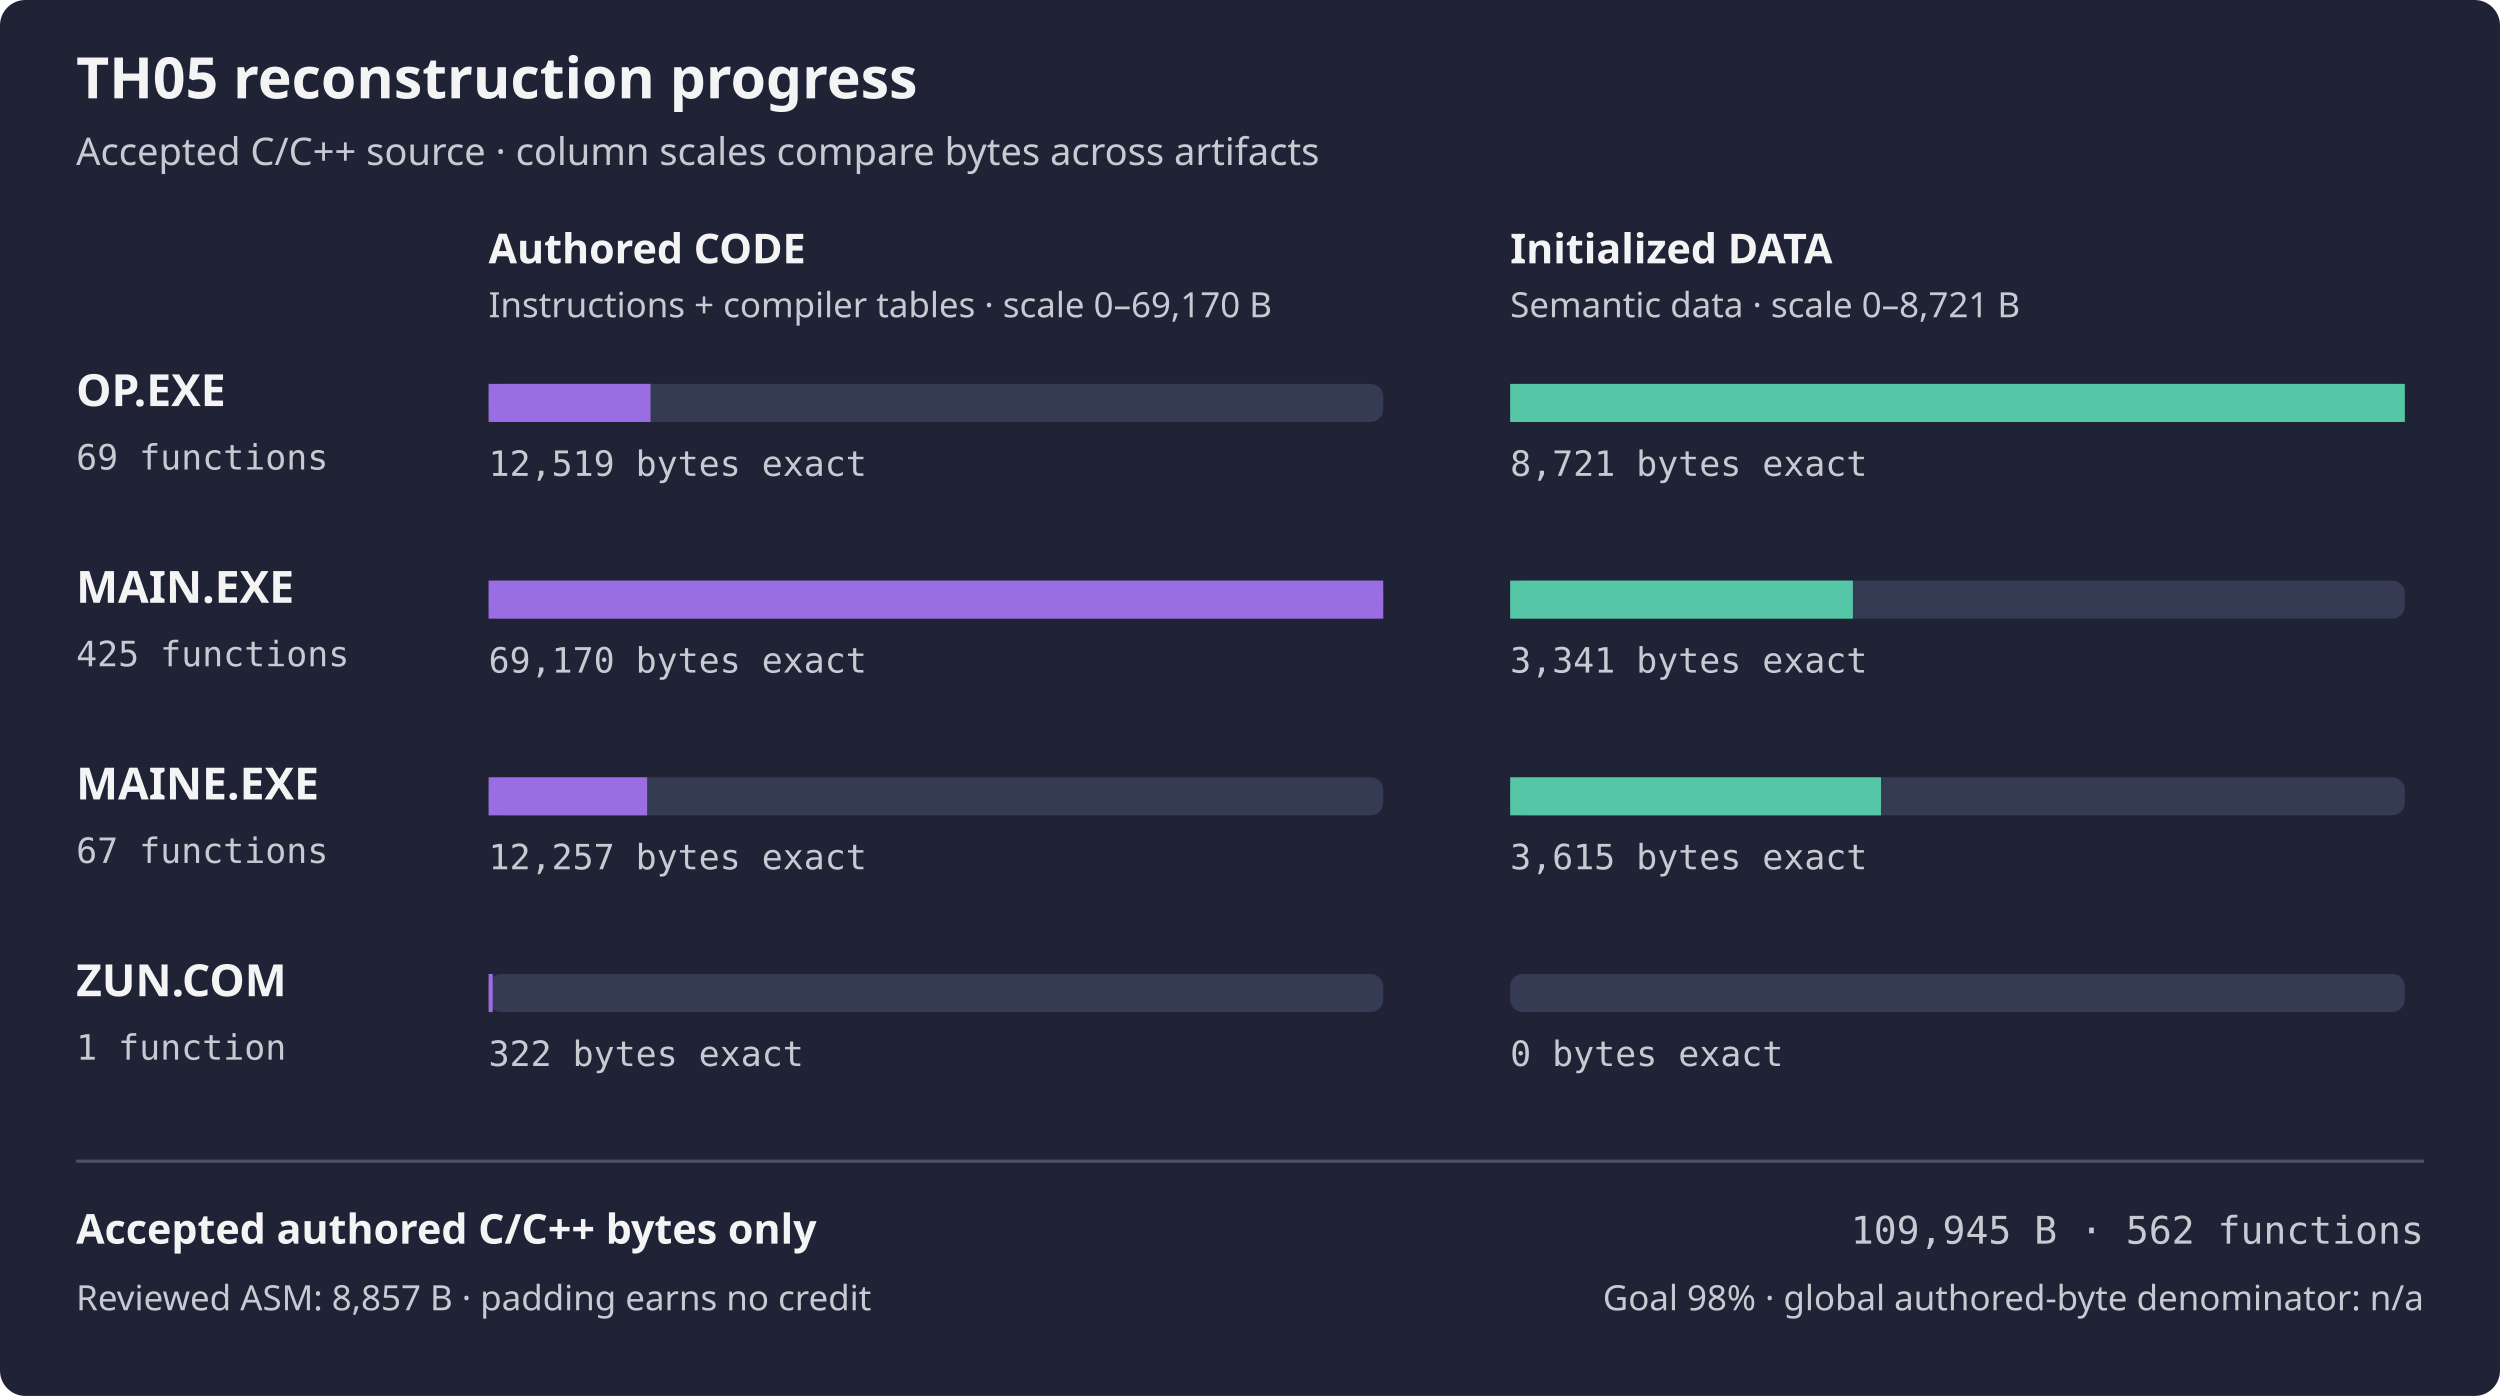
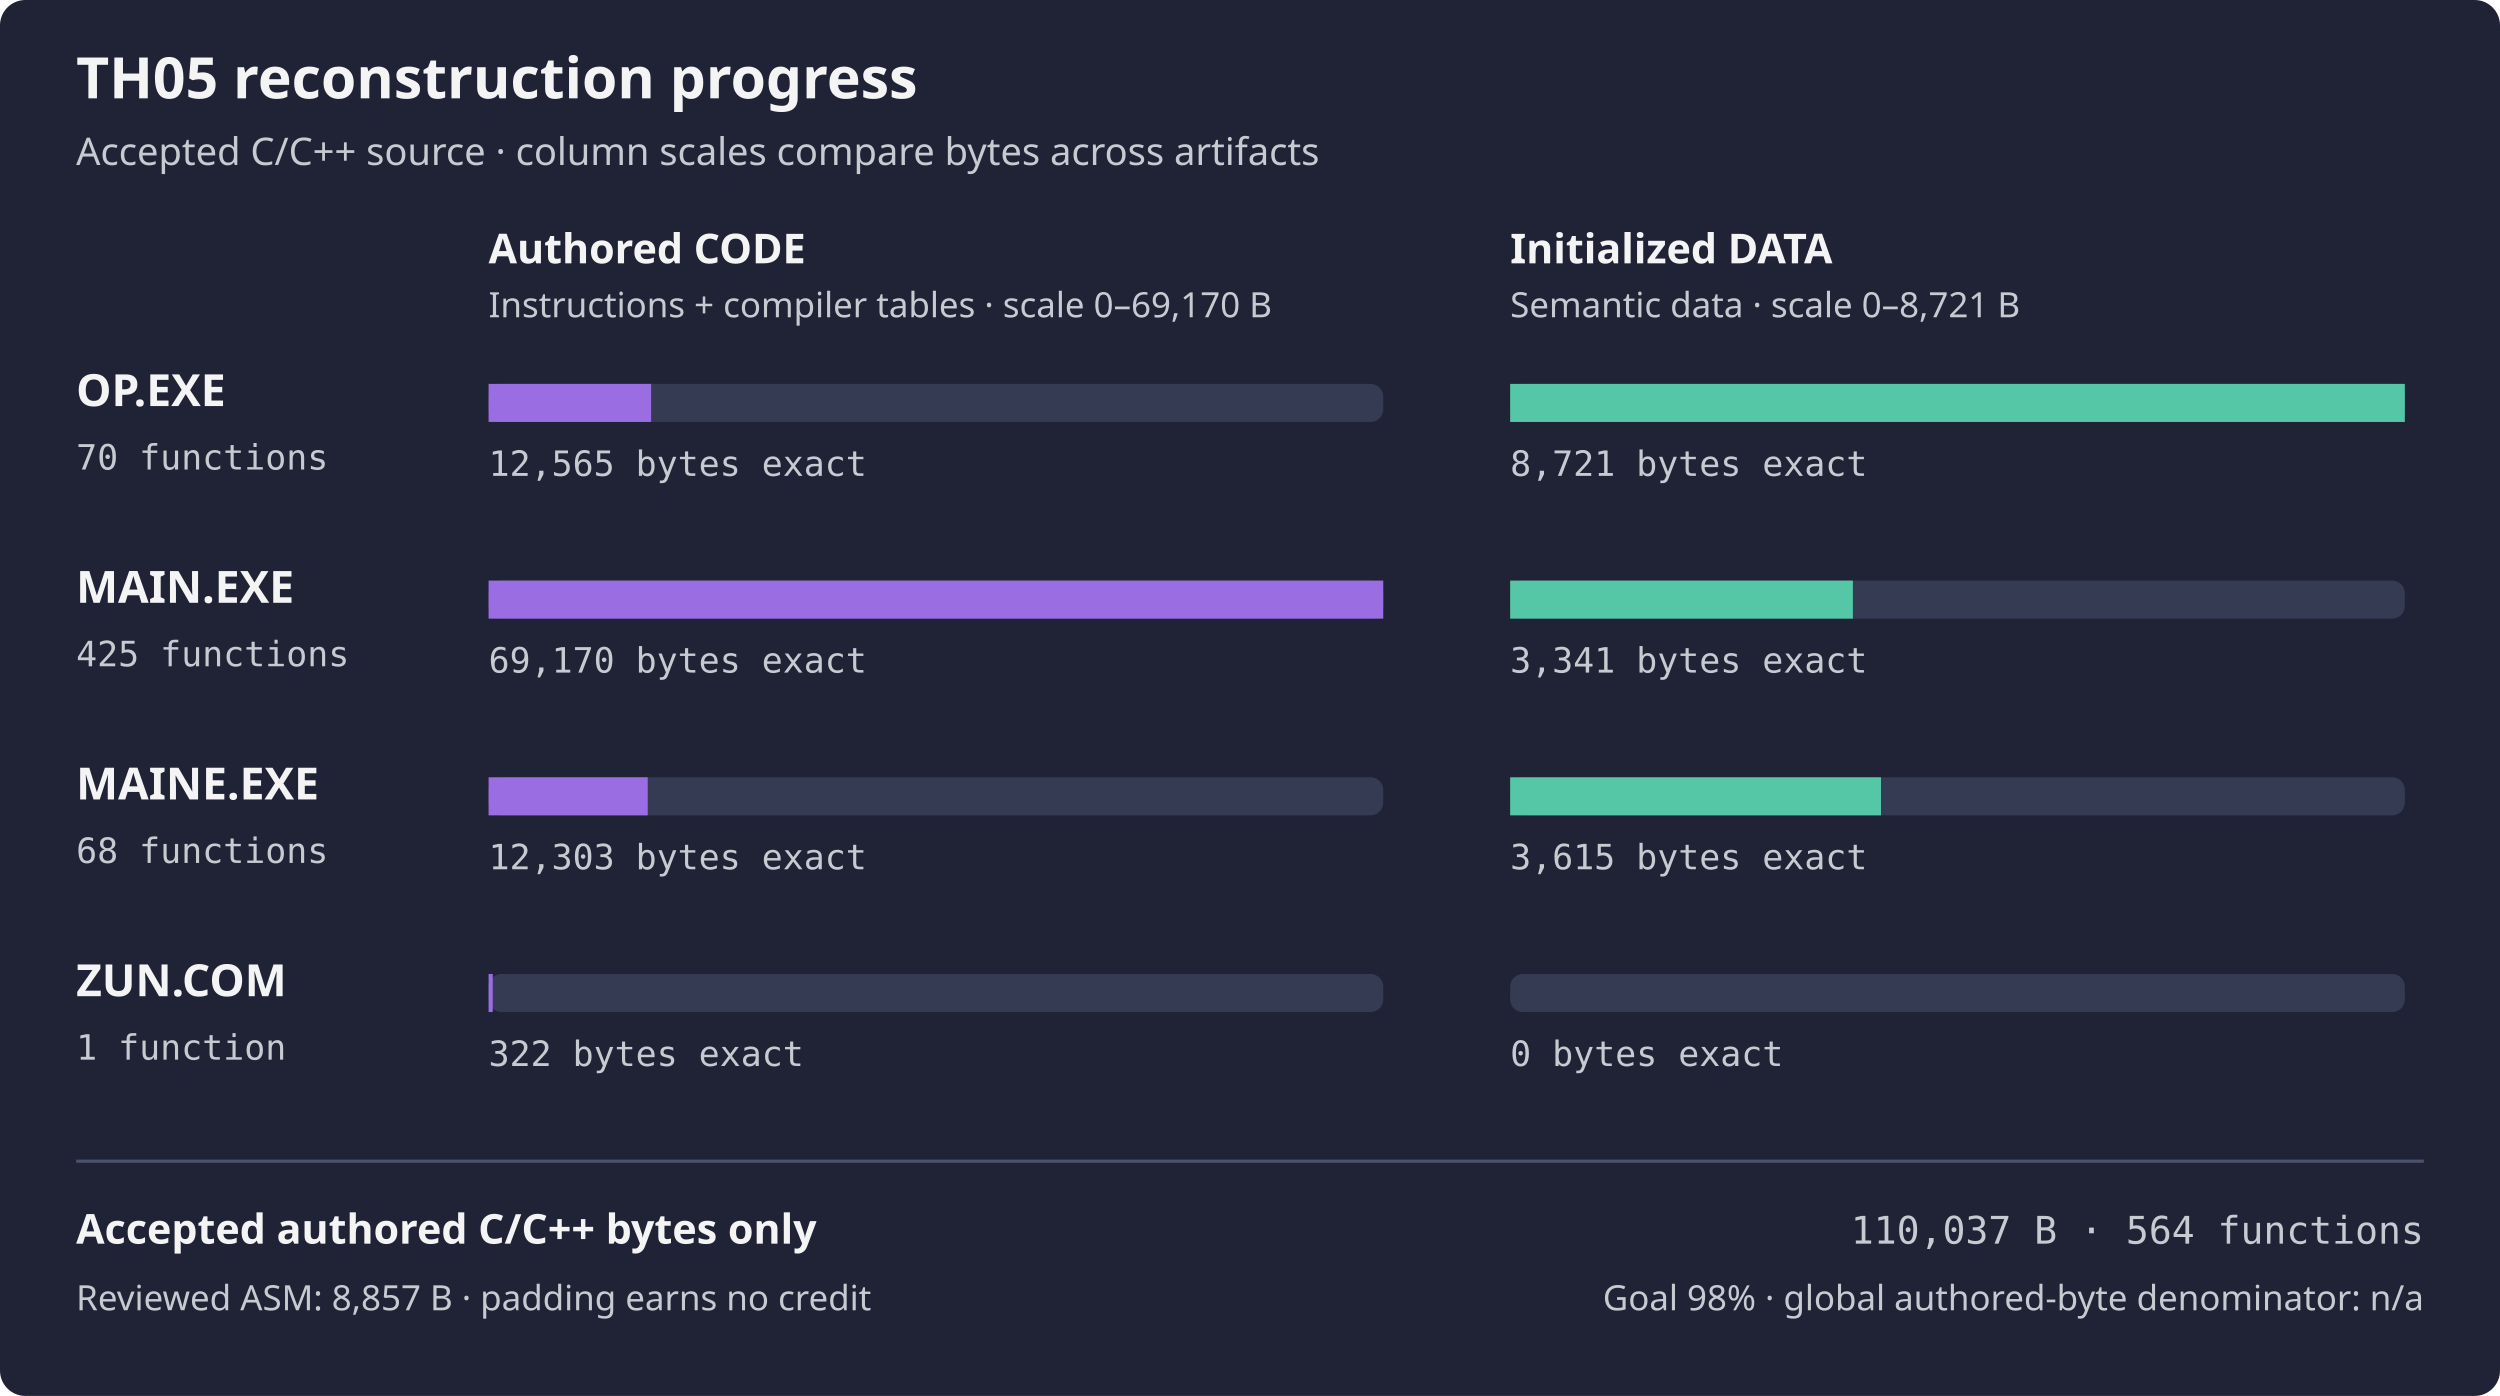
<svg xmlns="http://www.w3.org/2000/svg" width="788" height="440" viewBox="0 0 788 440" role="img" aria-labelledby="title desc">
  <rect width="788" height="440" rx="8" fill="#1f2335" />
  <text x="24" y="31" fill="#f4f4f5" font-family="sans-serif" font-size="18" font-weight="600">TH05 reconstruction progress</text>
  <text x="24" y="52" fill="#c8cad2" font-family="sans-serif" font-size="12">Accepted C/C++ source · column scales compare bytes across artifacts</text>
  <text x="154" y="83" fill="#f4f4f5" font-family="sans-serif" font-size="13" font-weight="600">Authored CODE</text>
  <text x="476" y="83" fill="#f4f4f5" font-family="sans-serif" font-size="13" font-weight="600">Initialized DATA</text>
  <text x="154" y="100" fill="#c8cad2" font-family="sans-serif" font-size="11">Instructions + compiler tables · scale 0–69,170 B</text>
  <text x="476" y="100" fill="#c8cad2" font-family="sans-serif" font-size="11">Semantic data · scale 0–8,721 B</text>
  <text x="24" y="128" fill="#f4f4f5" font-family="sans-serif" font-size="14" font-weight="600">OP.EXE</text>
-   <text x="24" y="148" fill="#c8cad2" font-family="monospace" font-size="11">69 functions</text>
+   <text x="24" y="148" fill="#c8cad2" font-family="monospace" font-size="11">70 functions</text>
  <rect x="154" y="121" width="282" height="12" rx="4" fill="#353b52" />
-   <rect x="154" y="121" width="51.04" height="12" fill="#9b6de3" />
+   <rect x="154" y="121" width="51.23" height="12" fill="#9b6de3" />
  <rect x="476" y="121" width="282" height="12" rx="4" fill="#353b52" />
  <rect x="476" y="121" width="282.00" height="12" fill="#55c7a6" />
-   <text x="154" y="150" fill="#c8cad2" font-family="monospace" font-size="11">12,519 bytes exact</text>
+   <text x="154" y="150" fill="#c8cad2" font-family="monospace" font-size="11">12,565 bytes exact</text>
  <text x="476" y="150" fill="#c8cad2" font-family="monospace" font-size="11">8,721 bytes exact</text>
  <text x="24" y="190" fill="#f4f4f5" font-family="sans-serif" font-size="14" font-weight="600">MAIN.EXE</text>
  <text x="24" y="210" fill="#c8cad2" font-family="monospace" font-size="11">425 functions</text>
  <rect x="154" y="183" width="282" height="12" rx="4" fill="#353b52" />
  <rect x="154" y="183" width="282.00" height="12" fill="#9b6de3" />
  <rect x="476" y="183" width="282" height="12" rx="4" fill="#353b52" />
  <rect x="476" y="183" width="108.03" height="12" fill="#55c7a6" />
  <text x="154" y="212" fill="#c8cad2" font-family="monospace" font-size="11">69,170 bytes exact</text>
  <text x="476" y="212" fill="#c8cad2" font-family="monospace" font-size="11">3,341 bytes exact</text>
  <text x="24" y="252" fill="#f4f4f5" font-family="sans-serif" font-size="14" font-weight="600">MAINE.EXE</text>
-   <text x="24" y="272" fill="#c8cad2" font-family="monospace" font-size="11">67 functions</text>
+   <text x="24" y="272" fill="#c8cad2" font-family="monospace" font-size="11">68 functions</text>
  <rect x="154" y="245" width="282" height="12" rx="4" fill="#353b52" />
-   <rect x="154" y="245" width="49.97" height="12" fill="#9b6de3" />
+   <rect x="154" y="245" width="50.16" height="12" fill="#9b6de3" />
  <rect x="476" y="245" width="282" height="12" rx="4" fill="#353b52" />
  <rect x="476" y="245" width="116.89" height="12" fill="#55c7a6" />
-   <text x="154" y="274" fill="#c8cad2" font-family="monospace" font-size="11">12,257 bytes exact</text>
+   <text x="154" y="274" fill="#c8cad2" font-family="monospace" font-size="11">12,303 bytes exact</text>
  <text x="476" y="274" fill="#c8cad2" font-family="monospace" font-size="11">3,615 bytes exact</text>
  <text x="24" y="314" fill="#f4f4f5" font-family="sans-serif" font-size="14" font-weight="600">ZUN.COM</text>
  <text x="24" y="334" fill="#c8cad2" font-family="monospace" font-size="11">1 function</text>
  <rect x="154" y="307" width="282" height="12" rx="4" fill="#353b52" />
  <rect x="154" y="307" width="1.31" height="12" fill="#9b6de3" />
  <rect x="476" y="307" width="282" height="12" rx="4" fill="#353b52" />
  <rect x="476" y="307" width="0.00" height="12" fill="#55c7a6" />
  <text x="154" y="336" fill="#c8cad2" font-family="monospace" font-size="11">322 bytes exact</text>
  <text x="476" y="336" fill="#c8cad2" font-family="monospace" font-size="11">0 bytes exact</text>
  <path d="M24 366 H764" stroke="#4b526d" />
  <text x="24" y="392" fill="#f4f4f5" font-family="sans-serif" font-size="13" font-weight="600">Accepted authored C/C++ bytes only</text>
-   <text x="764" y="392" fill="#c8cad2" font-family="monospace" text-anchor="end" font-size="12">109,945 B · 562 functions</text>
+   <text x="764" y="392" fill="#c8cad2" font-family="monospace" text-anchor="end" font-size="12">110,037 B · 564 functions</text>
  <text x="24" y="413" fill="#c8cad2" font-family="sans-serif" font-size="11">Reviewed ASM: 8,857 B · padding earns no credit</text>
  <text x="764" y="413" fill="#c8cad2" font-family="sans-serif" text-anchor="end" font-size="11">Goal 98% · global authored-byte denominator: n/a</text>
</svg>
